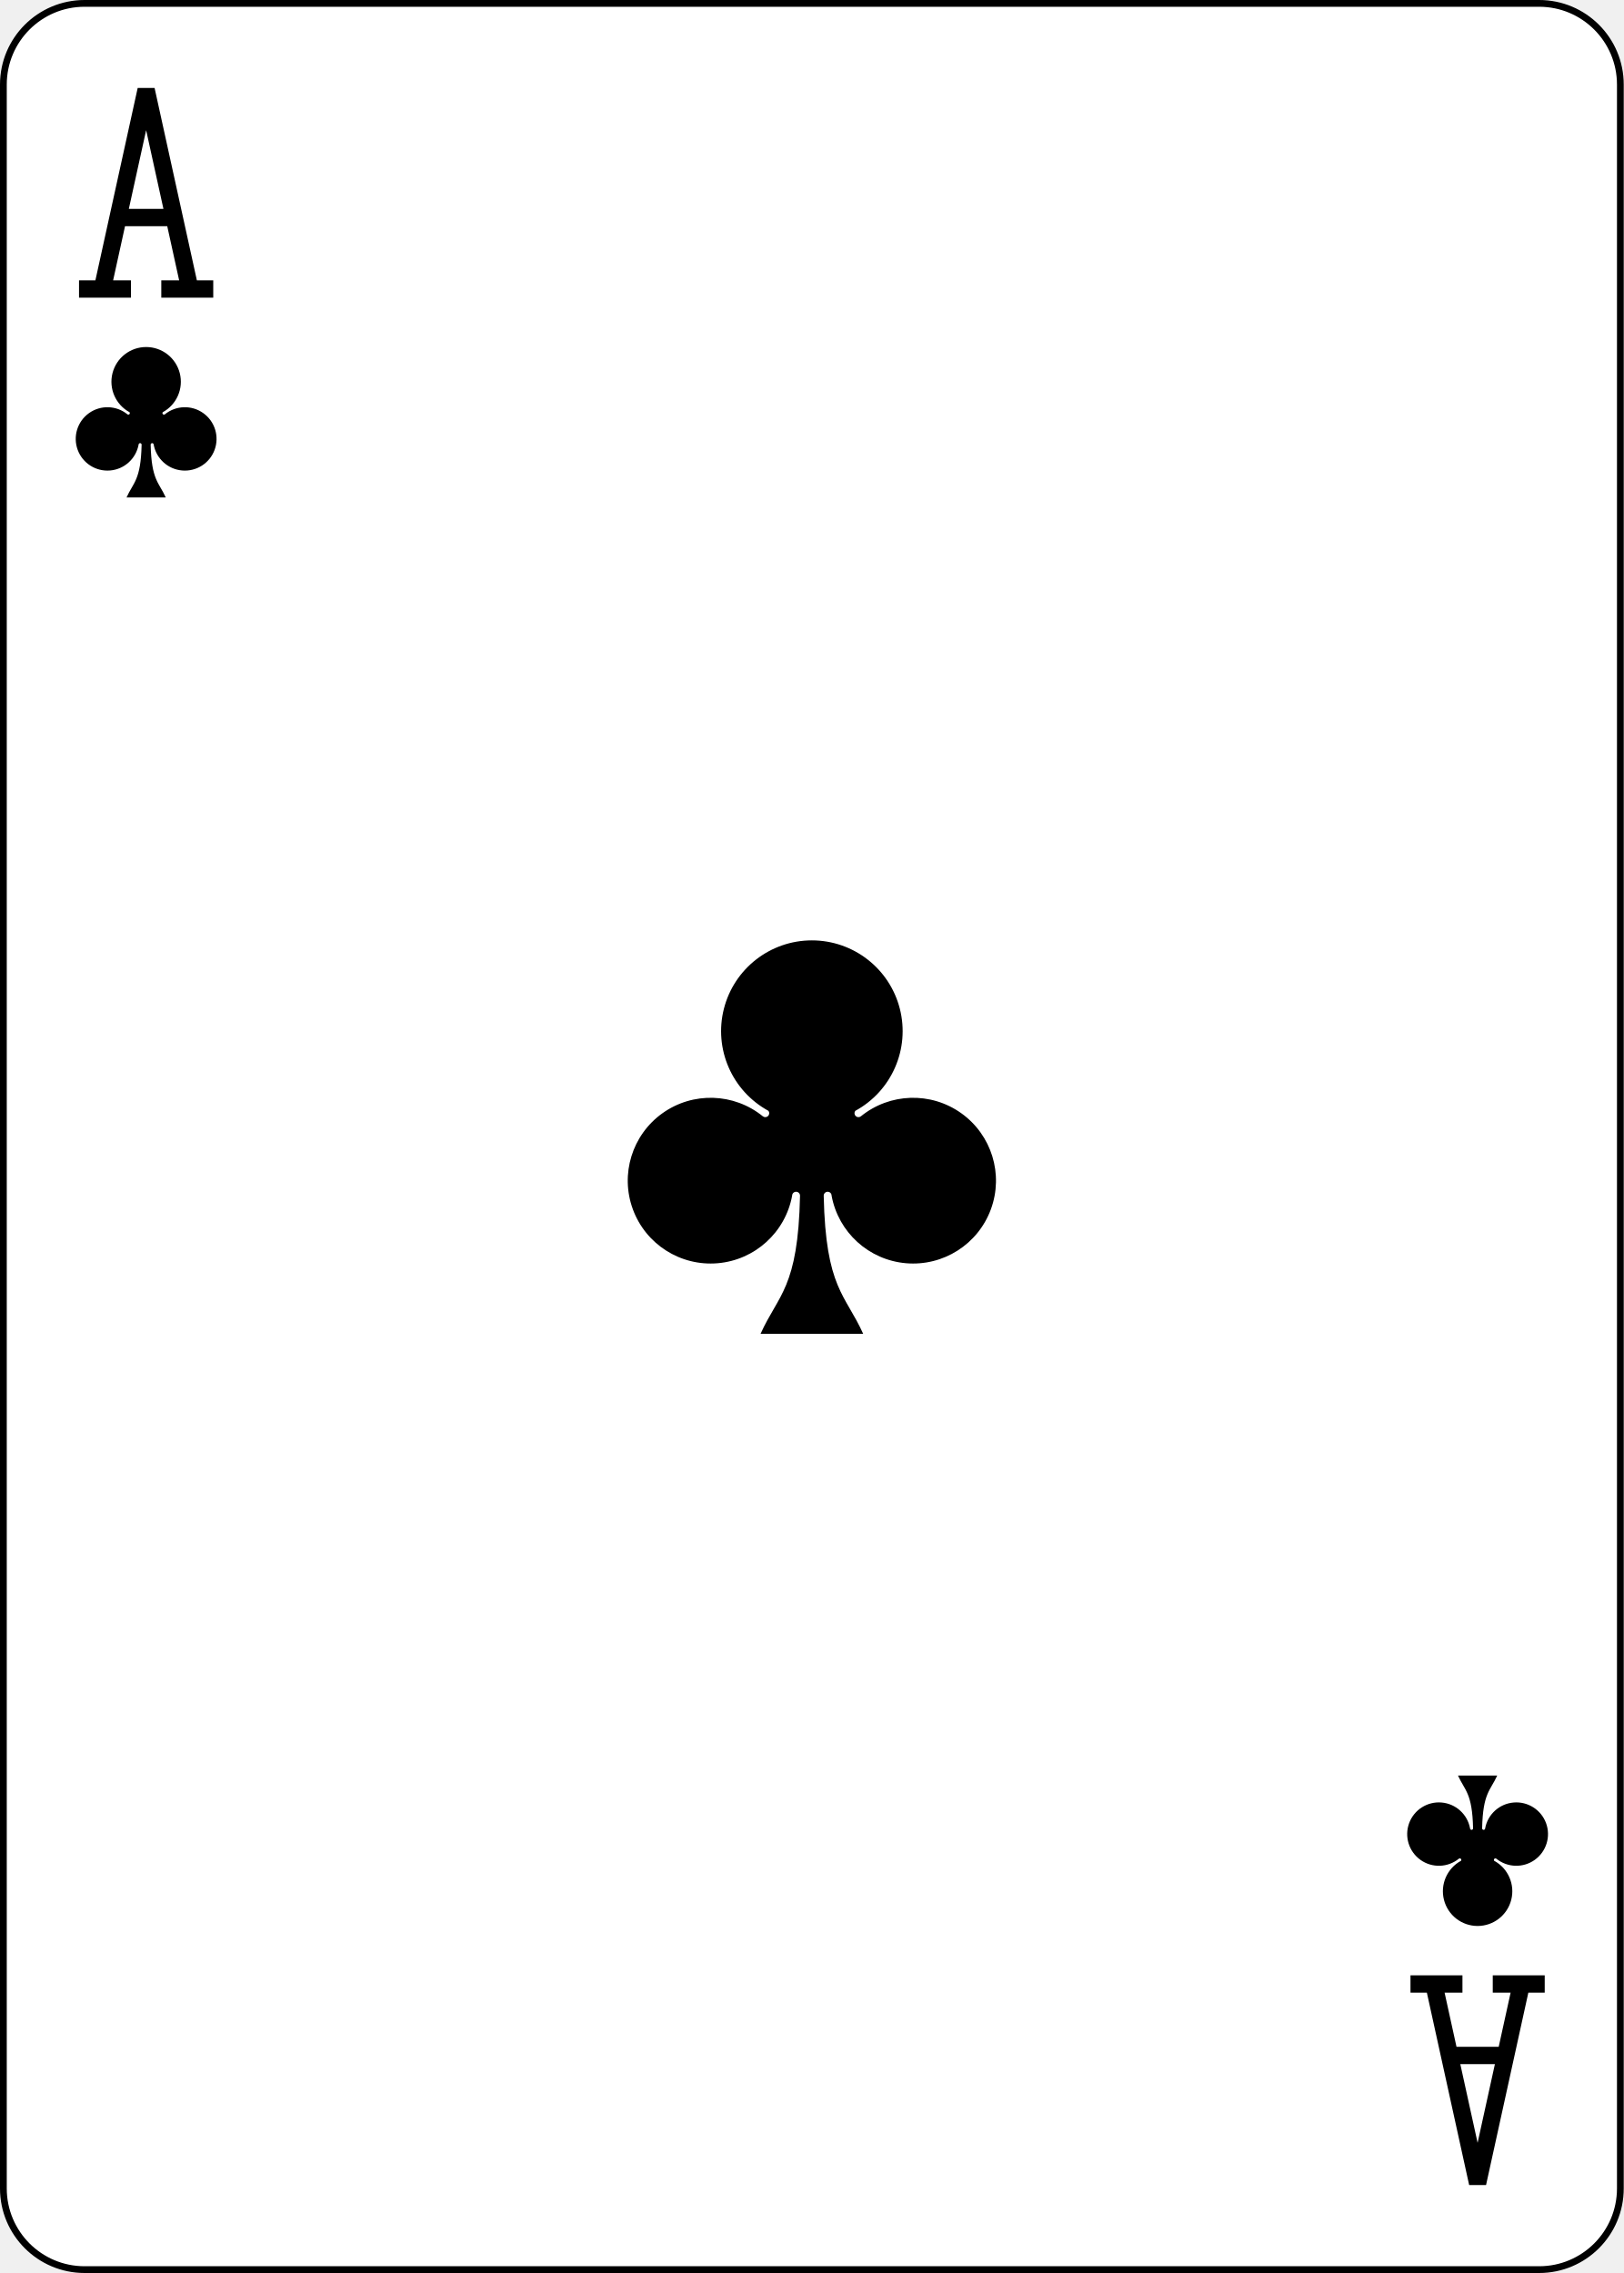
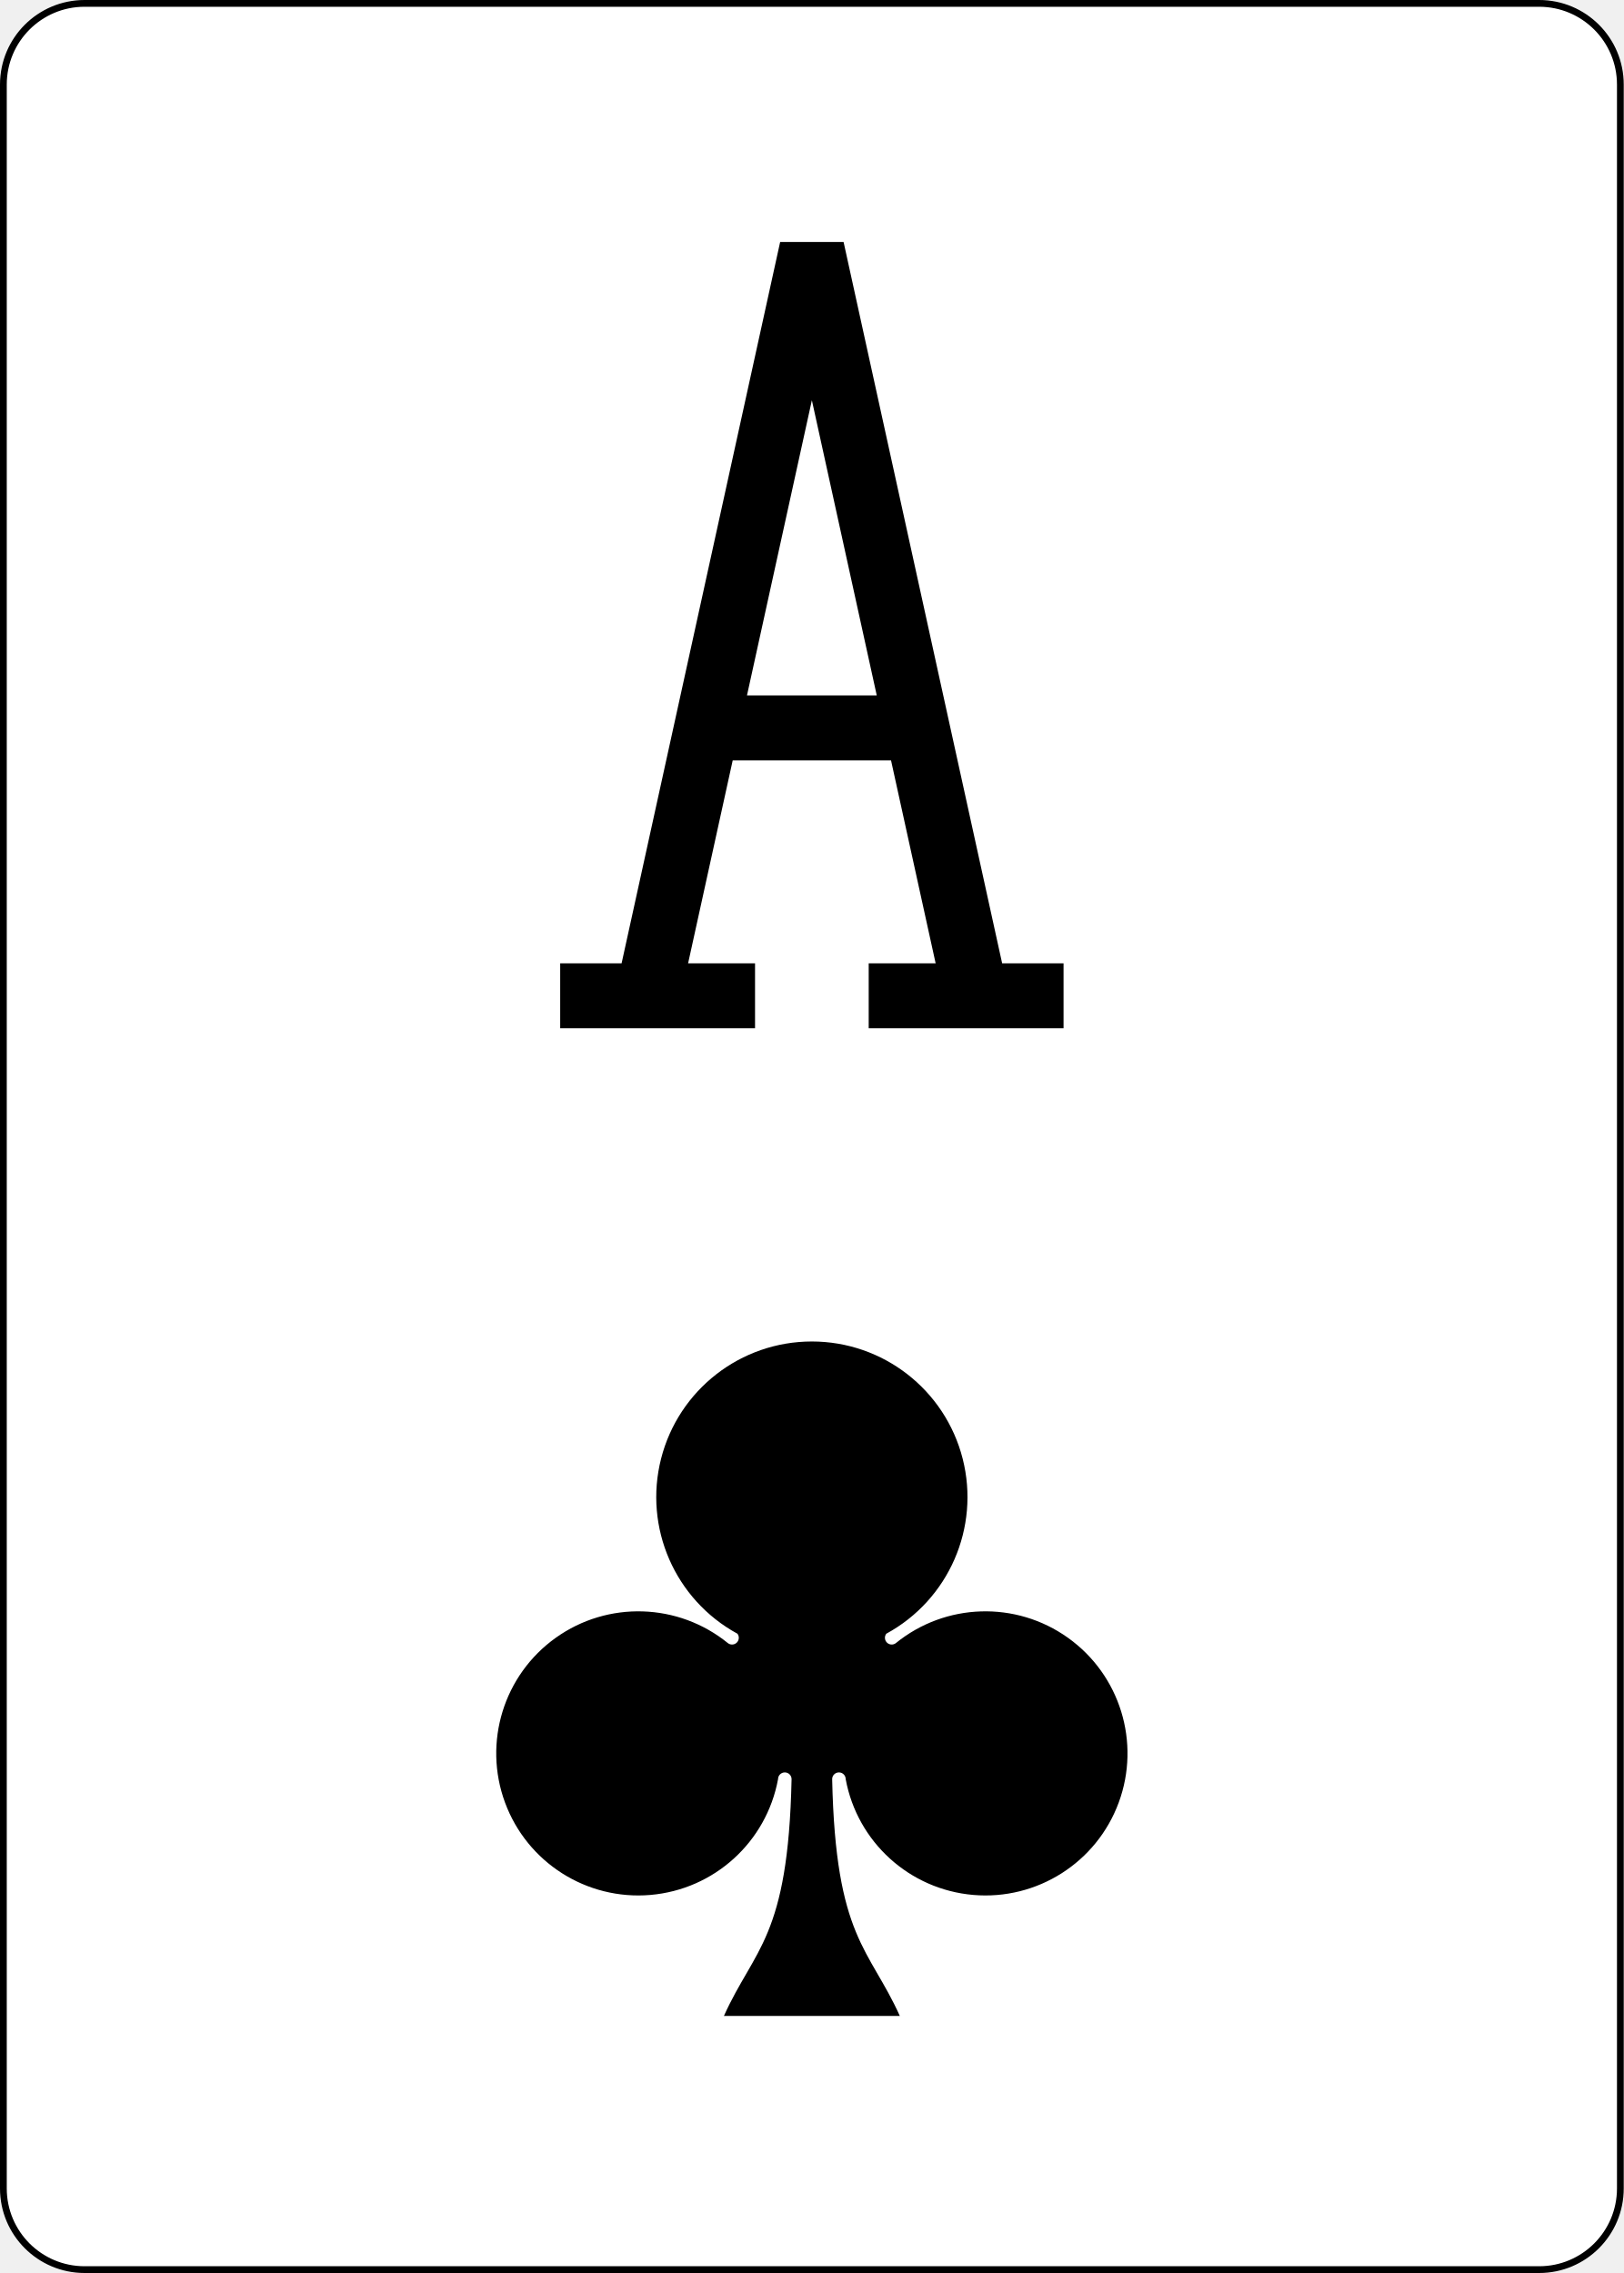
- <svg xmlns="http://www.w3.org/2000/svg" xmlns:xlink="http://www.w3.org/1999/xlink" width="2.5in" height="3.5in" viewBox="-120 -168 240 336" preserveAspectRatio="none" class="card" face="AC">
-   <symbol id="CA" viewBox="-500 -500 1000 1000" preserveAspectRatio="xMinYMid">
+ <svg xmlns="http://www.w3.org/2000/svg" xmlns:xlink="http://www.w3.org/1999/xlink" class="card" face="AC" height="3.5in" preserveAspectRatio="none" viewBox="-120 -168 240 336" width="2.5in">
+   <symbol id="SCA" viewBox="-600 -600 1200 1200" preserveAspectRatio="xMinYMid">
+     <path d="M30 150C35 385 85 400 130 500L-130 500C-85 400 -35 385 -30 150A10 10 0 0 0 -50 150A210 210 0 1 1 -124 -51A10 10 0 0 0 -110 -65A230 230 0 1 1 110 -65A10 10 0 0 0 124 -51A210 210 0 1 1 50 150A10 10 0 0 0 30 150Z" fill="black" />
+   </symbol>
+   <symbol id="VCA" viewBox="-500 -500 1000 1000" preserveAspectRatio="xMinYMid">
    <path d="M-270 460L-110 460M-200 450L0 -460L200 450M110 460L270 460M-120 130L120 130" stroke="black" stroke-width="80" stroke-linecap="square" stroke-miterlimit="1.5" fill="none" />
  </symbol>
-   <symbol id="C" viewBox="-600 -600 1200 1200" preserveAspectRatio="xMinYMid">
-     <path d="M30 150C35 385 85 400 130 500L-130 500C-85 400 -35 385 -30 150A10 10 0 0 0 -50 150A210 210 0 1 1 -124 -51A10 10 0 0 0 -110 -65A230 230 0 1 1 110 -65A10 10 0 0 0 124 -51A210 210 0 1 1 50 150A10 10 0 0 0 30 150Z" fill="black" />
-   </symbol>
  <rect width="239" height="335" x="-119.5" y="-167.5" rx="12" ry="12" fill="white" stroke="black" />
-   <use xlink:href="#C" height="70" width="70" x="-35" y="-35" />
-   <use xlink:href="#CA" height="32" width="32" x="-114.4" y="-156" />
-   <use xlink:href="#C" height="26.769" width="26.769" x="-111.784" y="-119" />
-   <g transform="rotate(180)">
-     <use xlink:href="#CA" height="32" width="32" x="-114.4" y="-156" />
-     <use xlink:href="#C" height="26.769" width="26.769" x="-111.784" y="-119" />
-   </g>
+   <use xlink:href="#VCA" height="120" x="-60" y="-136" />
+   <use xlink:href="#SCA" height="120" x="-60" y="20" />
+   <g transform="rotate(180)" />
</svg>
